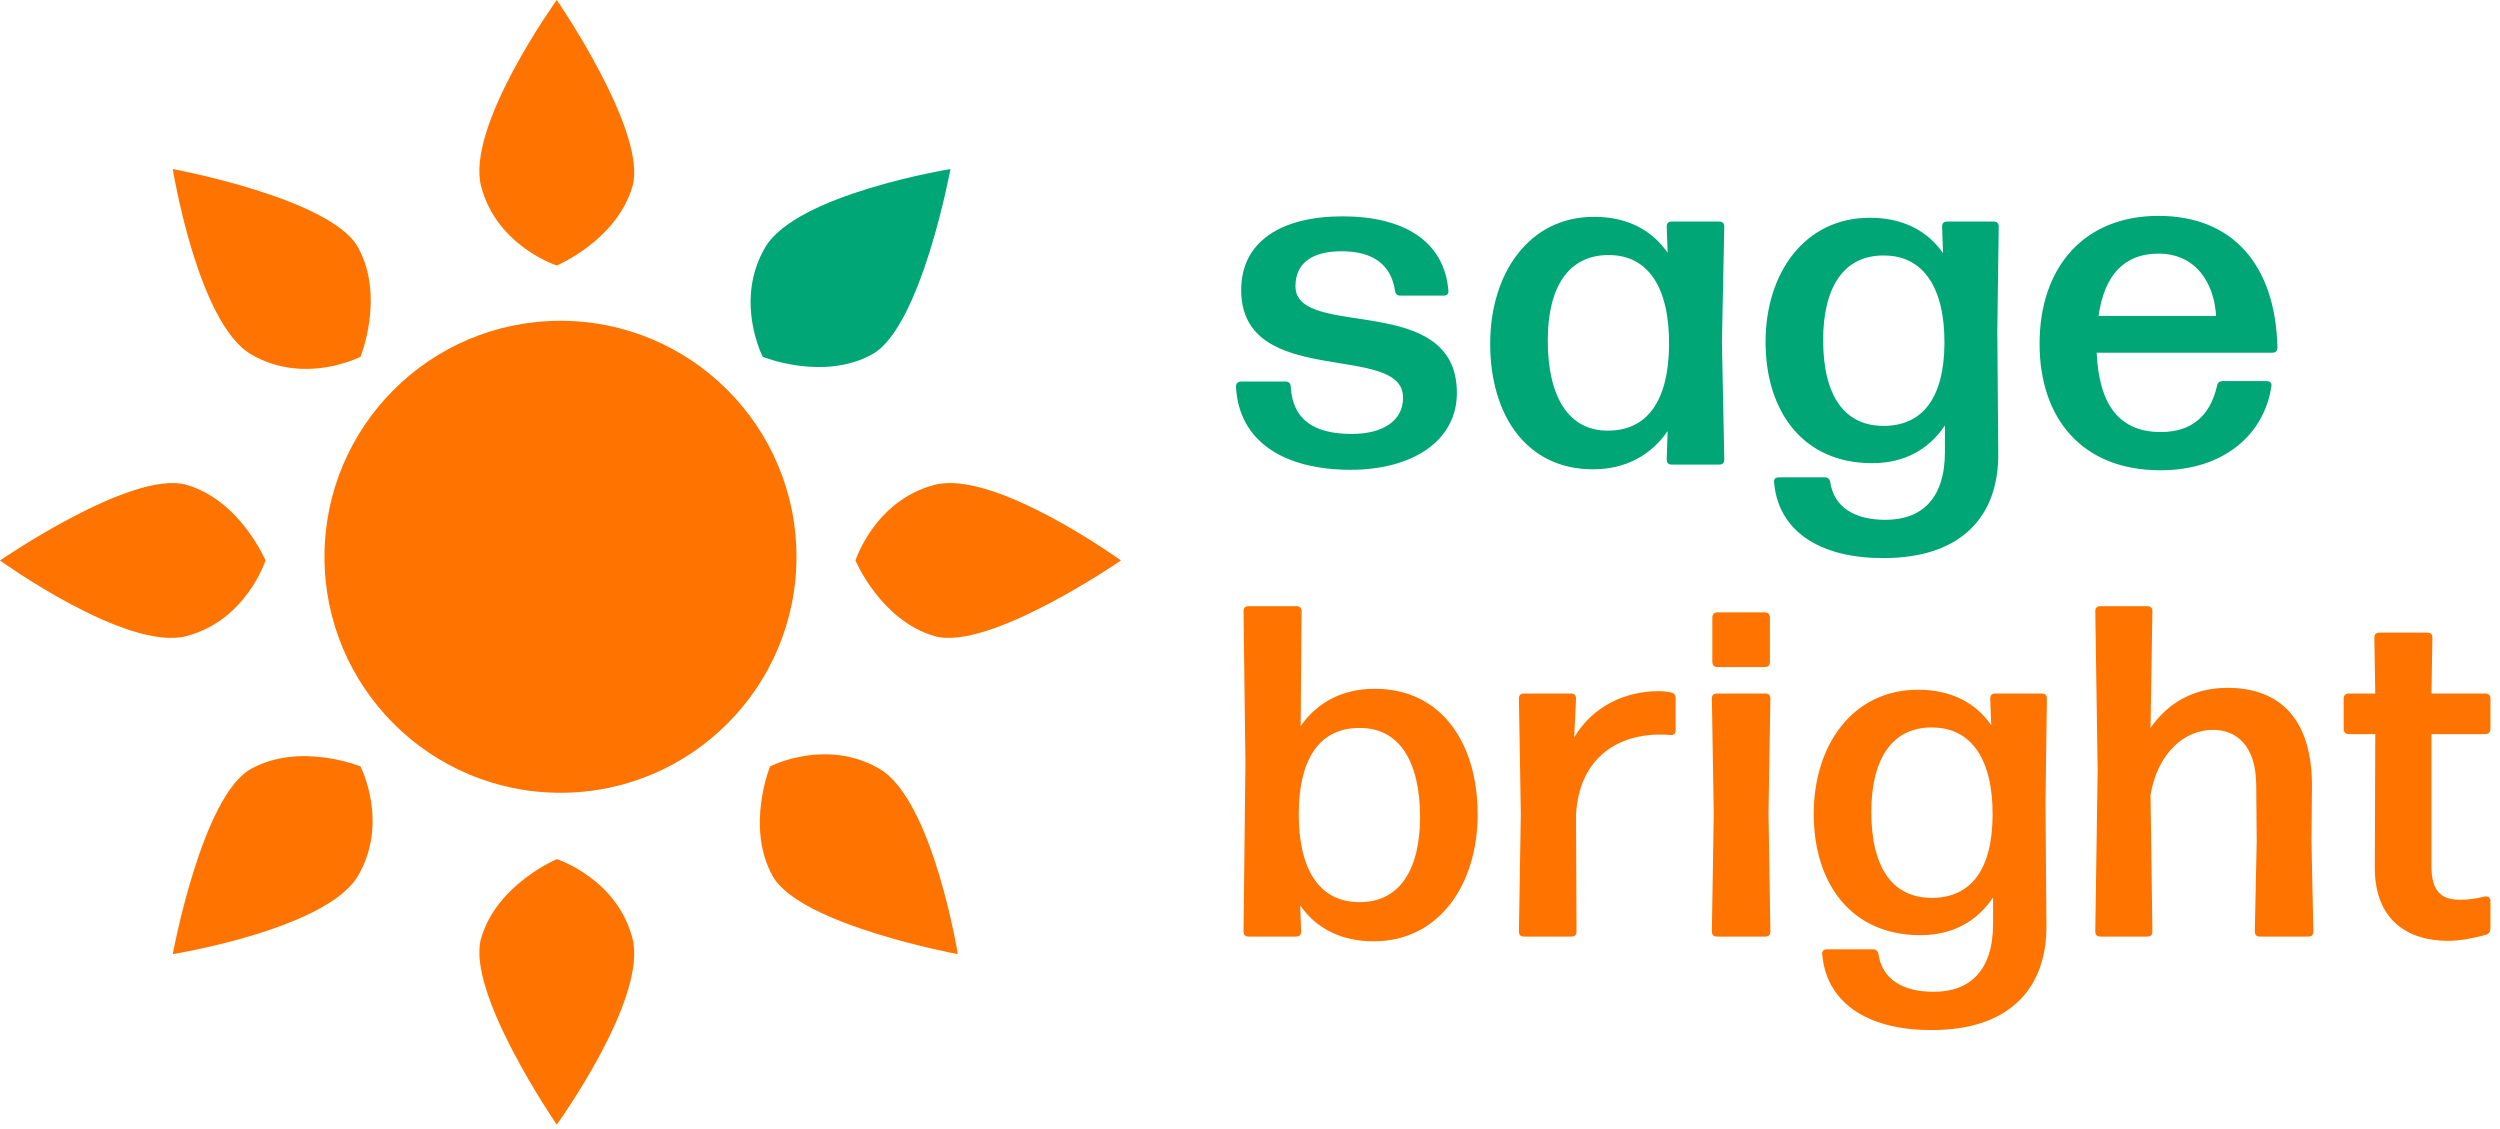
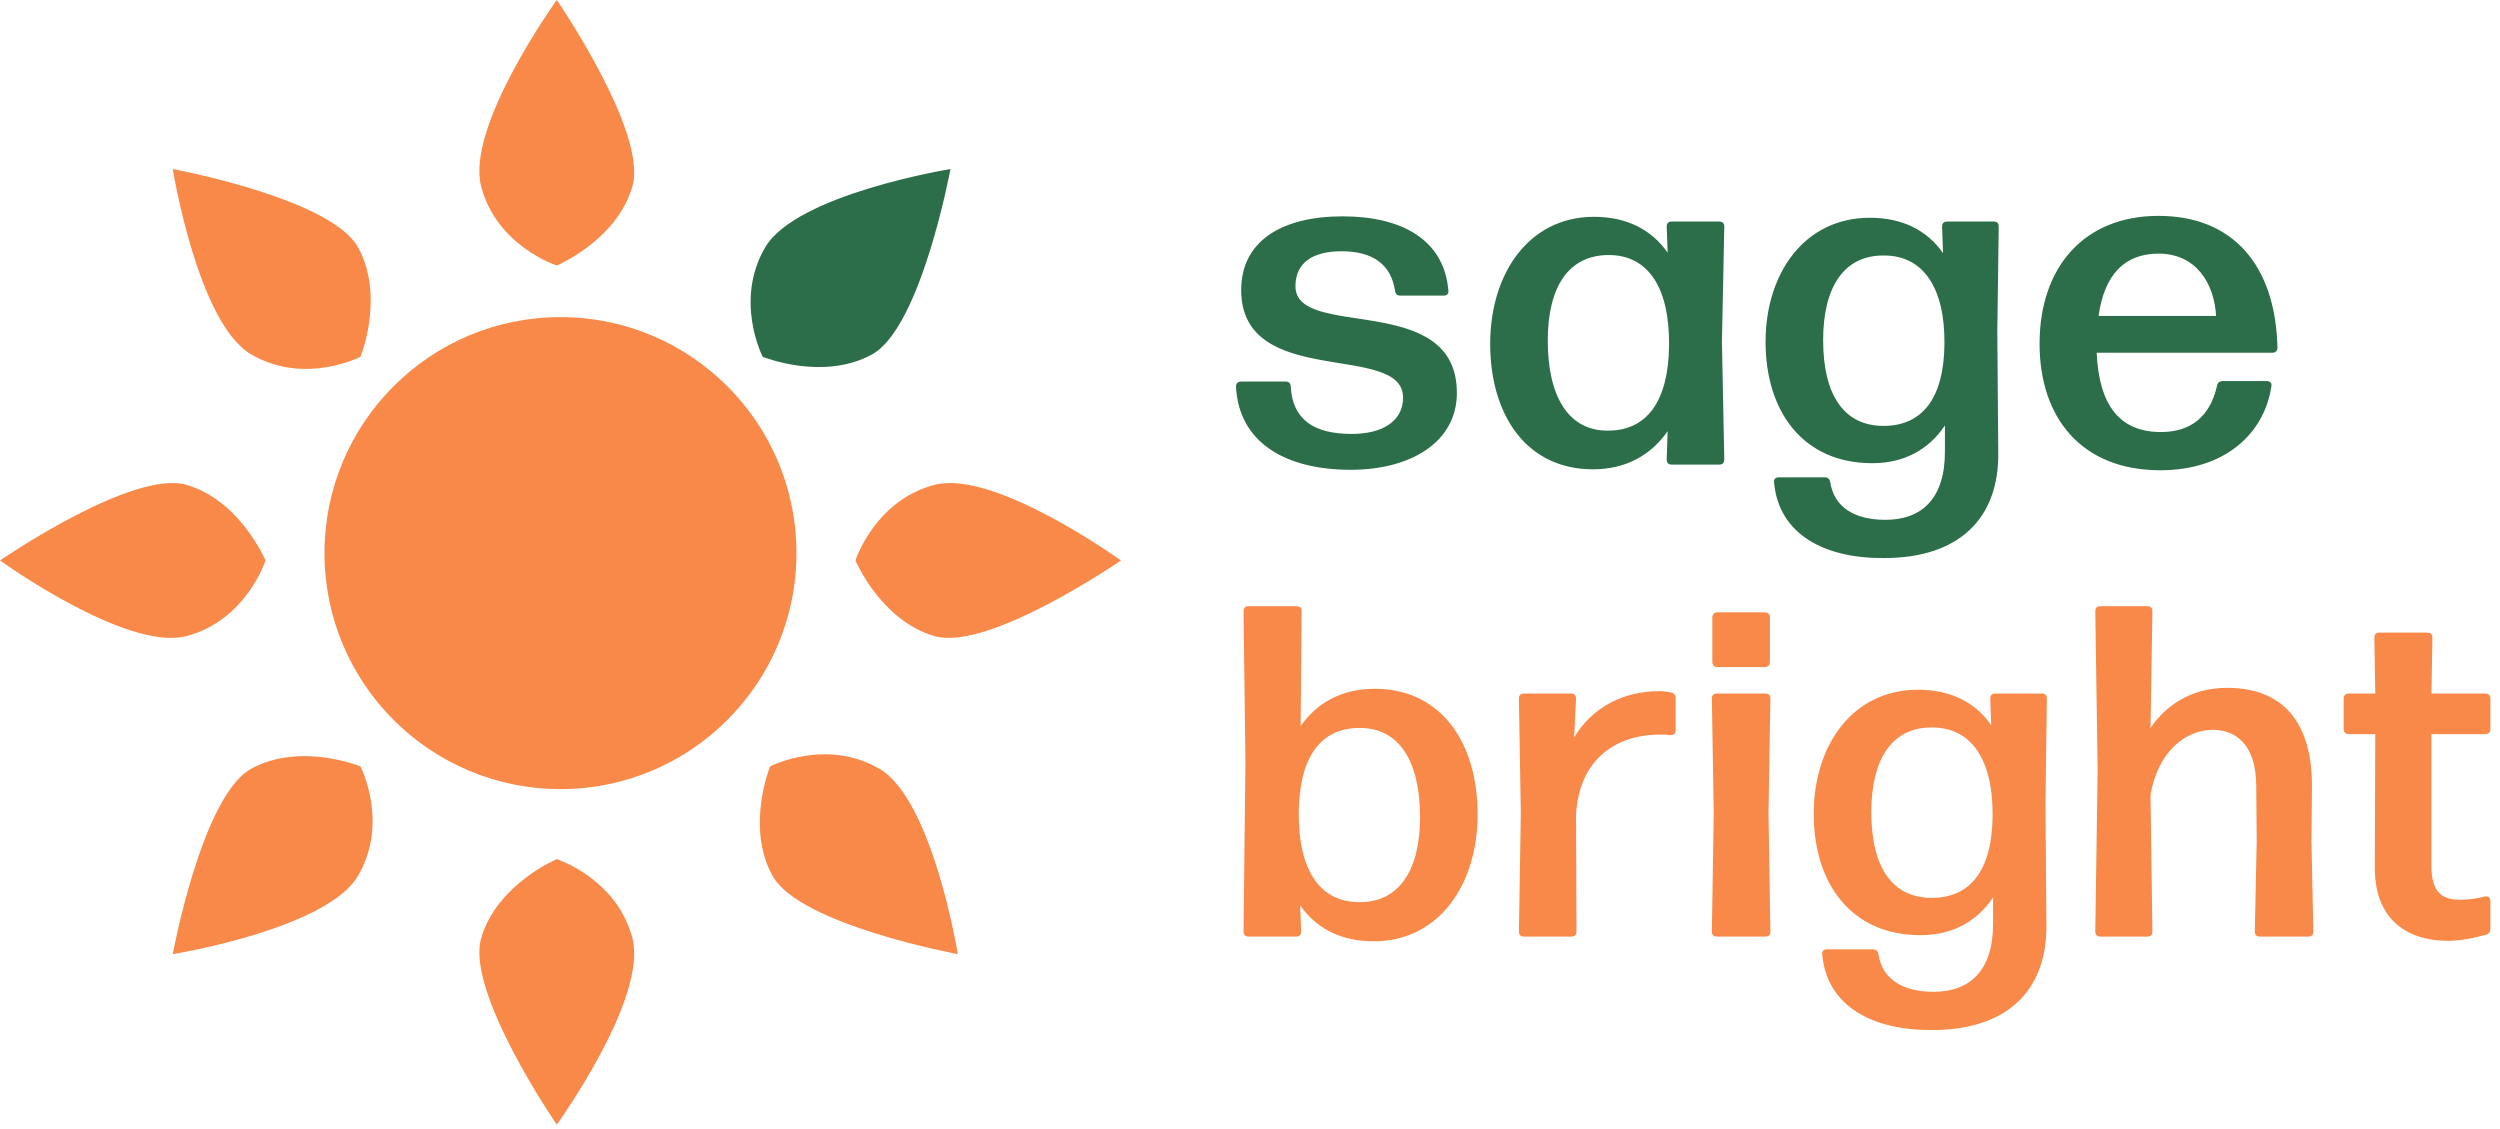
<svg xmlns="http://www.w3.org/2000/svg" width="339" height="153" viewBox="0 0 339 153" fill="none">
-   <path d="M186.416 93.4C195.504 93.4 200.368 100.824 200.368 110.424C200.368 119.96 195.12 127.64 186.288 127.64C181.936 127.64 178.544 125.976 176.304 122.776L176.432 126.296C176.432 126.808 176.176 127 175.728 127H169.328C168.88 127 168.624 126.808 168.624 126.296L168.88 103.384L168.624 82.904C168.624 82.392 168.88 82.2 169.328 82.2H175.792C176.24 82.2 176.496 82.392 176.496 82.904L176.368 98.456C178.608 95.256 182 93.4 186.416 93.4ZM184.176 122.328C189.808 122.456 192.56 117.848 192.56 110.808C192.56 103.256 189.744 98.648 184.304 98.712C179.184 98.712 176.176 102.552 176.112 110.168C176.048 117.912 178.928 122.264 184.176 122.328ZM213.71 110.488L213.774 126.296C213.774 126.808 213.518 127 213.07 127H206.67C206.222 127 205.966 126.808 205.966 126.296L206.222 110.296L205.966 94.744C205.966 94.232 206.222 94.04 206.67 94.04H213.006C213.454 94.04 213.71 94.232 213.71 94.744L213.454 99.992C215.95 95.832 220.238 93.72 224.975 93.72C225.486 93.72 226.062 93.784 226.639 93.912C227.022 93.976 227.215 94.296 227.215 94.68V99.032C227.215 99.48 226.958 99.736 226.447 99.672C226.062 99.608 225.55 99.608 225.102 99.608C218.958 99.608 214.094 103.128 213.71 110.488ZM239.297 83.032C239.745 83.032 240.001 83.288 240.001 83.736V89.752C240.001 90.2 239.745 90.456 239.297 90.456H232.897C232.449 90.456 232.193 90.2 232.193 89.752V83.736C232.193 83.288 232.449 83.032 232.897 83.032H239.297ZM239.809 110.232L240.065 126.296C240.065 126.808 239.809 127 239.361 127H232.833C232.385 127 232.129 126.808 232.129 126.296L232.385 110.232L232.129 94.744C232.129 94.232 232.385 94.04 232.833 94.04H239.361C239.809 94.04 240.065 94.232 240.065 94.744L239.809 110.232ZM269.877 94.744C269.877 94.232 270.133 94.04 270.581 94.04H276.853C277.301 94.04 277.557 94.232 277.557 94.744L277.365 108.888L277.493 125.336C277.621 134.296 272.181 139.672 262.005 139.672C253.941 139.736 247.733 136.472 247.093 129.432C247.029 128.984 247.285 128.728 247.733 128.728H254.005C254.389 128.728 254.645 128.984 254.709 129.368C255.221 132.76 257.973 134.488 262.197 134.488C267.061 134.488 270.261 131.672 270.261 125.272V121.688C268.085 124.952 264.757 126.808 260.405 126.808C250.933 126.808 245.941 119.704 245.941 110.36C245.941 101.08 251.189 93.528 260.085 93.528C264.437 93.528 267.829 95.192 270.005 98.328L269.877 94.744ZM270.197 110.616C270.261 103 267.317 98.712 262.133 98.648C256.565 98.52 253.749 102.936 253.749 110.104C253.749 117.656 256.629 121.816 262.069 121.752C267.125 121.688 270.133 118.104 270.197 110.616ZM313.497 107.16L313.433 114.008L313.689 126.296C313.689 126.808 313.433 127 312.985 127H306.457C306.009 127 305.753 126.808 305.753 126.296L306.009 114.072L305.945 106.392C305.881 101.208 303.385 98.968 300.057 98.968C296.217 98.968 292.569 102.104 291.609 107.8L291.865 126.296C291.865 126.808 291.609 127 291.161 127H284.825C284.377 127 284.121 126.808 284.121 126.296L284.441 104.408L284.121 82.904C284.121 82.392 284.377 82.2 284.825 82.2H291.161C291.609 82.2 291.865 82.392 291.865 82.904L291.609 98.712C293.849 95.448 297.305 93.272 302.041 93.272C309.273 93.272 313.689 97.624 313.497 107.16ZM329.704 94.04H337C337.448 94.04 337.704 94.296 337.704 94.744V98.84C337.704 99.288 337.448 99.544 337 99.544H329.704V117.464C329.704 120.92 331.112 122.008 333.544 122.008C334.888 122.008 335.976 121.816 336.936 121.56C337.384 121.496 337.704 121.688 337.704 122.2V125.912C337.704 126.296 337.512 126.616 337.128 126.744C335.528 127.192 333.672 127.576 331.944 127.576C326.76 127.576 322.024 125.016 322.024 117.656L322.088 99.544H318.504C318.056 99.544 317.8 99.288 317.8 98.84V94.744C317.8 94.296 318.056 94.04 318.504 94.04H322.088L321.96 86.488C321.96 85.976 322.216 85.784 322.664 85.784H329.128C329.576 85.784 329.832 85.976 329.832 86.488L329.704 94.04Z" fill="#FF7300" />
-   <path d="M183.152 63.704C174.192 63.704 167.984 59.928 167.6 52.44C167.6 51.992 167.856 51.736 168.304 51.736H174.32C174.768 51.736 175.024 51.992 175.024 52.44C175.28 56.856 178.096 58.84 183.28 58.84C187.568 58.84 190.256 57.048 190.256 53.912C190.256 46.296 168.304 52.888 168.304 39.32C168.304 32.792 173.68 29.336 182.064 29.336C190.128 29.336 195.824 32.536 196.4 39.384C196.464 39.832 196.208 40.088 195.76 40.088H189.872C189.424 40.088 189.232 39.832 189.168 39.448C188.656 35.928 186.224 34.072 181.936 34.072C178.096 34.072 175.664 35.544 175.664 38.808C175.664 46.168 197.552 39.384 197.552 53.272C197.552 59.928 191.344 63.704 183.152 63.704ZM226.133 34.264L226.005 30.744C226.005 30.232 226.261 30.04 226.709 30.04H233.109C233.557 30.04 233.813 30.232 233.813 30.744L233.493 46.36L233.813 62.296C233.813 62.808 233.557 63 233.109 63H226.709C226.261 63 226.005 62.808 226.005 62.296L226.133 58.456C223.893 61.72 220.437 63.64 216.021 63.64C206.933 63.64 202.069 56.216 202.069 46.616C202.069 37.08 207.317 29.4 216.149 29.4C220.501 29.4 223.893 31.064 226.133 34.264ZM218.069 58.392C223.253 58.392 226.261 54.488 226.325 46.808C226.389 39 223.509 34.648 218.261 34.584C212.629 34.52 209.877 39 209.877 46.168C209.877 53.784 212.693 58.456 218.069 58.392ZM263.347 30.744C263.347 30.232 263.603 30.04 264.051 30.04H270.323C270.771 30.04 271.028 30.232 271.028 30.744L270.835 44.888L270.964 61.336C271.091 70.296 265.651 75.672 255.475 75.672C247.411 75.736 241.203 72.472 240.563 65.432C240.499 64.984 240.755 64.728 241.203 64.728H247.475C247.859 64.728 248.115 64.984 248.179 65.368C248.691 68.76 251.443 70.488 255.667 70.488C260.531 70.488 263.731 67.672 263.731 61.272V57.688C261.555 60.952 258.227 62.808 253.875 62.808C244.403 62.808 239.411 55.704 239.411 46.36C239.411 37.08 244.659 29.528 253.555 29.528C257.907 29.528 261.299 31.192 263.475 34.328L263.347 30.744ZM263.667 46.616C263.731 39 260.787 34.712 255.603 34.648C250.035 34.52 247.219 38.936 247.219 46.104C247.219 53.656 250.099 57.816 255.539 57.752C260.595 57.688 263.603 54.104 263.667 46.616ZM293.014 58.584C297.046 58.584 299.67 56.536 300.63 52.312C300.694 51.864 301.014 51.672 301.398 51.672H307.35C307.798 51.672 308.118 51.928 307.99 52.44C307.03 58.776 301.718 63.768 292.95 63.768C282.262 63.768 276.566 56.664 276.566 46.616C276.566 36.248 282.582 29.272 292.694 29.272C302.806 29.272 308.566 35.992 308.822 47.128C308.822 47.576 308.566 47.832 308.118 47.832H284.31C284.63 55.064 287.51 58.584 293.014 58.584ZM292.694 34.392C288.022 34.392 285.334 37.336 284.566 42.84H300.502C300.246 38.36 297.75 34.392 292.694 34.392Z" fill="#00A676" />
-   <path d="M108 75.5C108 93.173 93.673 107.5 76 107.5C58.327 107.5 44 93.173 44 75.5C44 57.827 58.327 43.5 76 43.5C93.673 43.5 108 57.827 108 75.5Z" fill="#FF7300" />
-   <path d="M126.723 86.257C119.421 84.144 116 76.001 116 76.001C116 76.001 118.604 67.87 126.723 65.745C134.843 63.621 152 76.001 152 76.001C152 76.001 134.026 88.37 126.723 86.257Z" fill="#FF7300" />
-   <path d="M25.277 65.743C32.579 67.856 36 75.999 36 75.999C36 75.999 33.396 84.13 25.277 86.255C17.157 88.379 0 75.999 0 75.999C0 75.999 17.974 63.63 25.277 65.743Z" fill="#FF7300" />
-   <path d="M34.045 104.254C40.703 100.585 48.88 103.924 48.88 103.924C48.88 103.924 52.788 111.515 48.549 118.758C44.31 126.002 23.424 129.38 23.424 129.38C23.424 129.38 27.387 107.924 34.045 104.254Z" fill="#FF7300" />
-   <path d="M104.754 118.76C101.085 112.103 104.424 103.925 104.424 103.925C104.424 103.925 112.015 100.017 119.258 104.256C126.502 108.495 129.879 129.381 129.879 129.381C129.879 129.381 108.423 125.418 104.754 118.76Z" fill="#FF7300" />
-   <path d="M65.243 127.223C67.356 119.921 75.499 116.5 75.499 116.5C75.499 116.5 83.63 119.104 85.755 127.223C87.879 135.343 75.499 152.5 75.499 152.5C75.499 152.5 63.13 134.526 65.243 127.223Z" fill="#FF7300" />
-   <path d="M85.757 25.277C83.644 32.579 75.501 36 75.501 36C75.501 36 67.37 33.396 65.245 25.277C63.121 17.157 75.501 0 75.501 0C75.501 0 87.87 17.974 85.757 25.277Z" fill="#FF7300" />
-   <path d="M48.551 33.545C52.22 40.203 48.882 48.38 48.882 48.38C48.882 48.38 41.29 52.288 34.047 48.049C26.804 43.81 23.426 22.924 23.426 22.924C23.426 22.924 44.882 26.887 48.551 33.545Z" fill="#FF7300" />
-   <path d="M118.26 48.051C111.603 51.72 103.426 48.381 103.426 48.381C103.426 48.381 99.517 40.79 103.756 33.547C107.995 26.303 128.881 22.925 128.881 22.925C128.881 22.925 124.918 44.382 118.26 48.051Z" fill="#00A676" />
+   <path d="M186.416 93.4C195.504 93.4 200.368 100.824 200.368 110.424C200.368 119.96 195.12 127.64 186.288 127.64C181.936 127.64 178.544 125.976 176.304 122.776L176.432 126.296C176.432 126.808 176.176 127 175.728 127H169.328C168.88 127 168.624 126.808 168.624 126.296L168.88 103.384L168.624 82.904C168.624 82.392 168.88 82.2 169.328 82.2H175.792C176.24 82.2 176.496 82.392 176.496 82.904L176.368 98.456C178.608 95.256 182 93.4 186.416 93.4ZM184.176 122.328C189.808 122.456 192.56 117.848 192.56 110.808C192.56 103.256 189.744 98.648 184.304 98.712C179.184 98.712 176.176 102.552 176.112 110.168C176.048 117.912 178.928 122.264 184.176 122.328ZM213.71 110.488L213.774 126.296C213.774 126.808 213.518 127 213.07 127H206.67C206.222 127 205.966 126.808 205.966 126.296L206.222 110.296L205.966 94.744C205.966 94.232 206.222 94.04 206.67 94.04H213.006C213.454 94.04 213.71 94.232 213.71 94.744L213.454 99.992C215.95 95.832 220.238 93.72 224.975 93.72C225.486 93.72 226.062 93.784 226.639 93.912C227.022 93.976 227.215 94.296 227.215 94.68V99.032C227.215 99.48 226.958 99.736 226.447 99.672C226.062 99.608 225.55 99.608 225.102 99.608C218.958 99.608 214.094 103.128 213.71 110.488ZM239.297 83.032C239.745 83.032 240.001 83.288 240.001 83.736V89.752C240.001 90.2 239.745 90.456 239.297 90.456H232.897C232.449 90.456 232.193 90.2 232.193 89.752V83.736C232.193 83.288 232.449 83.032 232.897 83.032H239.297ZM239.809 110.232L240.065 126.296C240.065 126.808 239.809 127 239.361 127H232.833C232.385 127 232.129 126.808 232.129 126.296L232.385 110.232L232.129 94.744C232.129 94.232 232.385 94.04 232.833 94.04H239.361C239.809 94.04 240.065 94.232 240.065 94.744L239.809 110.232ZM269.877 94.744C269.877 94.232 270.133 94.04 270.581 94.04H276.853C277.301 94.04 277.557 94.232 277.557 94.744L277.365 108.888L277.493 125.336C277.621 134.296 272.181 139.672 262.005 139.672C253.941 139.736 247.733 136.472 247.093 129.432C247.029 128.984 247.285 128.728 247.733 128.728H254.005C254.389 128.728 254.645 128.984 254.709 129.368C255.221 132.76 257.973 134.488 262.197 134.488C267.061 134.488 270.261 131.672 270.261 125.272V121.688C268.085 124.952 264.757 126.808 260.405 126.808C250.933 126.808 245.941 119.704 245.941 110.36C245.941 101.08 251.189 93.528 260.085 93.528C264.437 93.528 267.829 95.192 270.005 98.328L269.877 94.744ZM270.197 110.616C270.261 103 267.317 98.712 262.133 98.648C256.565 98.52 253.749 102.936 253.749 110.104C253.749 117.656 256.629 121.816 262.069 121.752C267.125 121.688 270.133 118.104 270.197 110.616ZM313.497 107.16L313.433 114.008L313.689 126.296C313.689 126.808 313.433 127 312.985 127H306.457C306.009 127 305.753 126.808 305.753 126.296L306.009 114.072L305.945 106.392C305.881 101.208 303.385 98.968 300.057 98.968C296.217 98.968 292.569 102.104 291.609 107.8L291.865 126.296C291.865 126.808 291.609 127 291.161 127H284.825C284.377 127 284.121 126.808 284.121 126.296L284.441 104.408L284.121 82.904C284.121 82.392 284.377 82.2 284.825 82.2H291.161C291.609 82.2 291.865 82.392 291.865 82.904L291.609 98.712C293.849 95.448 297.305 93.272 302.041 93.272C309.273 93.272 313.689 97.624 313.497 107.16ZM329.704 94.04H337C337.448 94.04 337.704 94.296 337.704 94.744V98.84C337.704 99.288 337.448 99.544 337 99.544H329.704V117.464C329.704 120.92 331.112 122.008 333.544 122.008C334.888 122.008 335.976 121.816 336.936 121.56C337.384 121.496 337.704 121.688 337.704 122.2V125.912C337.704 126.296 337.512 126.616 337.128 126.744C335.528 127.192 333.672 127.576 331.944 127.576C326.76 127.576 322.024 125.016 322.024 117.656L322.088 99.544H318.504C318.056 99.544 317.8 99.288 317.8 98.84V94.744C317.8 94.296 318.056 94.04 318.504 94.04H322.088L321.96 86.488C321.96 85.976 322.216 85.784 322.664 85.784H329.128C329.576 85.784 329.832 85.976 329.832 86.488L329.704 94.04Z" fill="#F98948" />
+   <path d="M183.152 63.704C174.192 63.704 167.984 59.928 167.6 52.44C167.6 51.992 167.856 51.736 168.304 51.736H174.32C174.768 51.736 175.024 51.992 175.024 52.44C175.28 56.856 178.096 58.84 183.28 58.84C187.568 58.84 190.256 57.048 190.256 53.912C190.256 46.296 168.304 52.888 168.304 39.32C168.304 32.792 173.68 29.336 182.064 29.336C190.128 29.336 195.824 32.536 196.4 39.384C196.464 39.832 196.208 40.088 195.76 40.088H189.872C189.424 40.088 189.232 39.832 189.168 39.448C188.656 35.928 186.224 34.072 181.936 34.072C178.096 34.072 175.664 35.544 175.664 38.808C175.664 46.168 197.552 39.384 197.552 53.272C197.552 59.928 191.344 63.704 183.152 63.704ZM226.133 34.264L226.005 30.744C226.005 30.232 226.261 30.04 226.709 30.04H233.109C233.557 30.04 233.813 30.232 233.813 30.744L233.493 46.36L233.813 62.296C233.813 62.808 233.557 63 233.109 63H226.709C226.261 63 226.005 62.808 226.005 62.296L226.133 58.456C223.893 61.72 220.437 63.64 216.021 63.64C206.933 63.64 202.069 56.216 202.069 46.616C202.069 37.08 207.317 29.4 216.149 29.4C220.501 29.4 223.893 31.064 226.133 34.264ZM218.069 58.392C223.253 58.392 226.261 54.488 226.325 46.808C226.389 39 223.509 34.648 218.261 34.584C212.629 34.52 209.877 39 209.877 46.168C209.877 53.784 212.693 58.456 218.069 58.392ZM263.347 30.744C263.347 30.232 263.603 30.04 264.051 30.04H270.323C270.771 30.04 271.028 30.232 271.028 30.744L270.835 44.888L270.964 61.336C271.091 70.296 265.651 75.672 255.475 75.672C247.411 75.736 241.203 72.472 240.563 65.432C240.499 64.984 240.755 64.728 241.203 64.728H247.475C247.859 64.728 248.115 64.984 248.179 65.368C248.691 68.76 251.443 70.488 255.667 70.488C260.531 70.488 263.731 67.672 263.731 61.272V57.688C261.555 60.952 258.227 62.808 253.875 62.808C244.403 62.808 239.411 55.704 239.411 46.36C239.411 37.08 244.659 29.528 253.555 29.528C257.907 29.528 261.299 31.192 263.475 34.328L263.347 30.744ZM263.667 46.616C263.731 39 260.787 34.712 255.603 34.648C250.035 34.52 247.219 38.936 247.219 46.104C247.219 53.656 250.099 57.816 255.539 57.752C260.595 57.688 263.603 54.104 263.667 46.616ZM293.014 58.584C297.046 58.584 299.67 56.536 300.63 52.312C300.694 51.864 301.014 51.672 301.398 51.672H307.35C307.798 51.672 308.118 51.928 307.99 52.44C307.03 58.776 301.718 63.768 292.95 63.768C282.262 63.768 276.566 56.664 276.566 46.616C276.566 36.248 282.582 29.272 292.694 29.272C302.806 29.272 308.566 35.992 308.822 47.128C308.822 47.576 308.566 47.832 308.118 47.832H284.31C284.63 55.064 287.51 58.584 293.014 58.584ZM292.694 34.392C288.022 34.392 285.334 37.336 284.566 42.84H300.502C300.246 38.36 297.75 34.392 292.694 34.392Z" fill="#2C6E49" />
+   <path d="M126.723 86.257C119.421 84.144 116 76.001 116 76.001C116 76.001 118.604 67.87 126.723 65.745C134.843 63.621 152 76.001 152 76.001C152 76.001 134.026 88.37 126.723 86.257Z" fill="#F98948" />
+   <path d="M25.277 65.743C32.579 67.856 36 75.999 36 75.999C36 75.999 33.396 84.13 25.277 86.255C17.157 88.379 0 75.999 0 75.999C0 75.999 17.974 63.63 25.277 65.743Z" fill="#F98948" />
+   <path d="M34.045 104.254C40.703 100.585 48.88 103.924 48.88 103.924C48.88 103.924 52.788 111.515 48.549 118.758C44.31 126.002 23.424 129.38 23.424 129.38C23.424 129.38 27.387 107.924 34.045 104.254Z" fill="#F98948" />
+   <path d="M104.754 118.76C101.085 112.103 104.424 103.926 104.424 103.926C104.424 103.926 112.015 100.017 119.258 104.256C126.502 108.495 129.88 129.381 129.88 129.381C129.88 129.381 108.424 125.418 104.754 118.76Z" fill="#F98948" />
+   <path d="M65.243 127.223C67.356 119.921 75.499 116.5 75.499 116.5C75.499 116.5 83.63 119.104 85.755 127.223C87.879 135.343 75.499 152.5 75.499 152.5C75.499 152.5 63.13 134.526 65.243 127.223Z" fill="#F98948" />
+   <path d="M85.757 25.277C83.644 32.579 75.501 36 75.501 36C75.501 36 67.37 33.396 65.245 25.277C63.121 17.157 75.501 0 75.501 0C75.501 0 87.87 17.974 85.757 25.277Z" fill="#F98948" />
+   <path d="M48.551 33.545C52.22 40.203 48.881 48.38 48.881 48.38C48.881 48.38 41.29 52.288 34.047 48.049C26.803 43.81 23.425 22.924 23.425 22.924C23.425 22.924 44.882 26.887 48.551 33.545Z" fill="#F98948" />
+   <path d="M118.26 48.051C111.603 51.72 103.425 48.381 103.425 48.381C103.425 48.381 99.517 40.79 103.756 33.547C107.995 26.303 128.881 22.925 128.881 22.925C128.881 22.925 124.918 44.381 118.26 48.051Z" fill="#2C6E49" />
+   <circle cx="76" cy="75" r="32" fill="#F98948" />
</svg>
